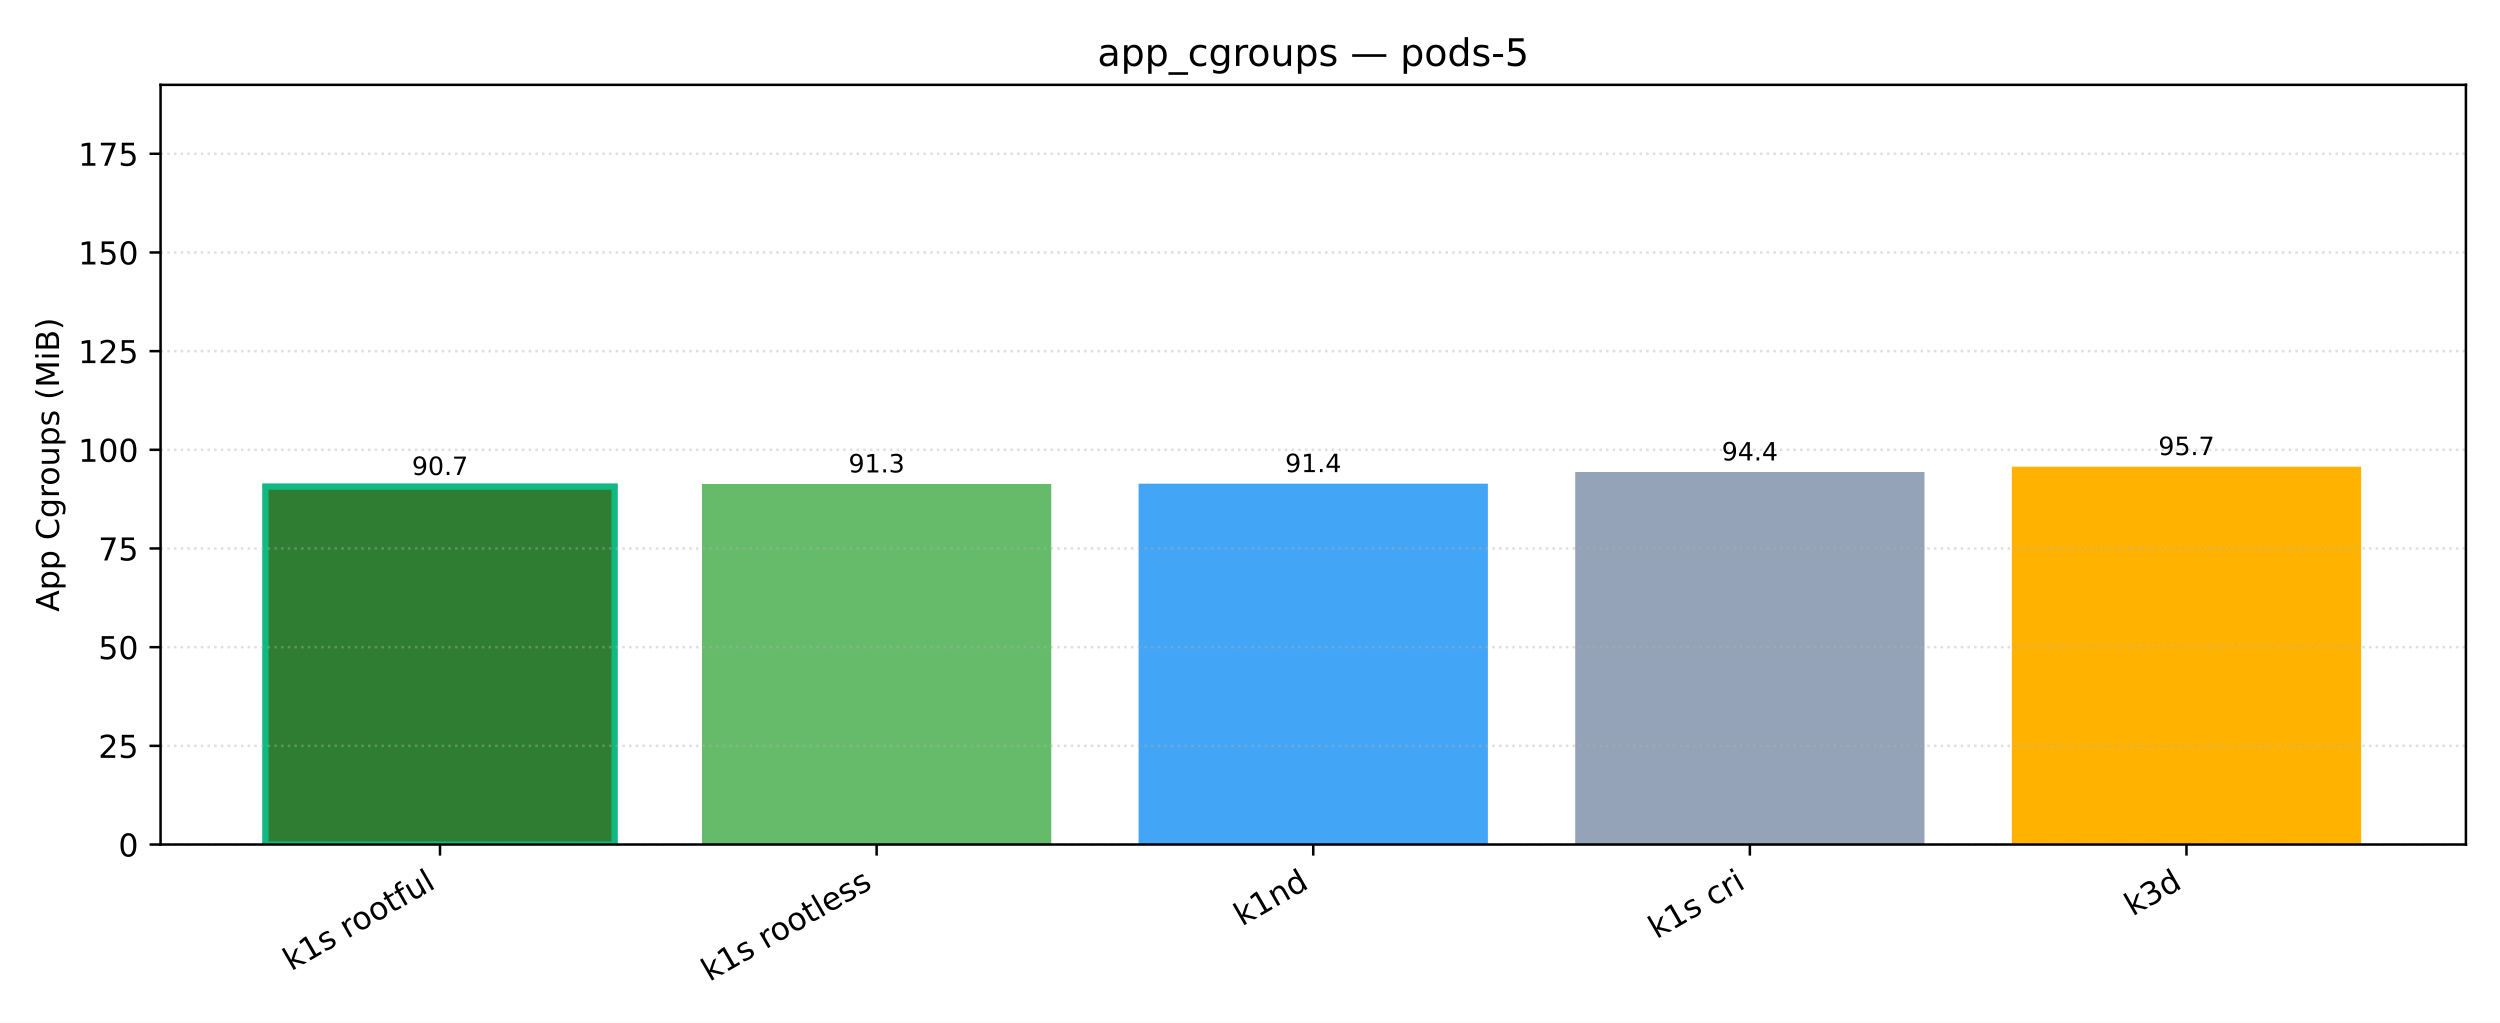
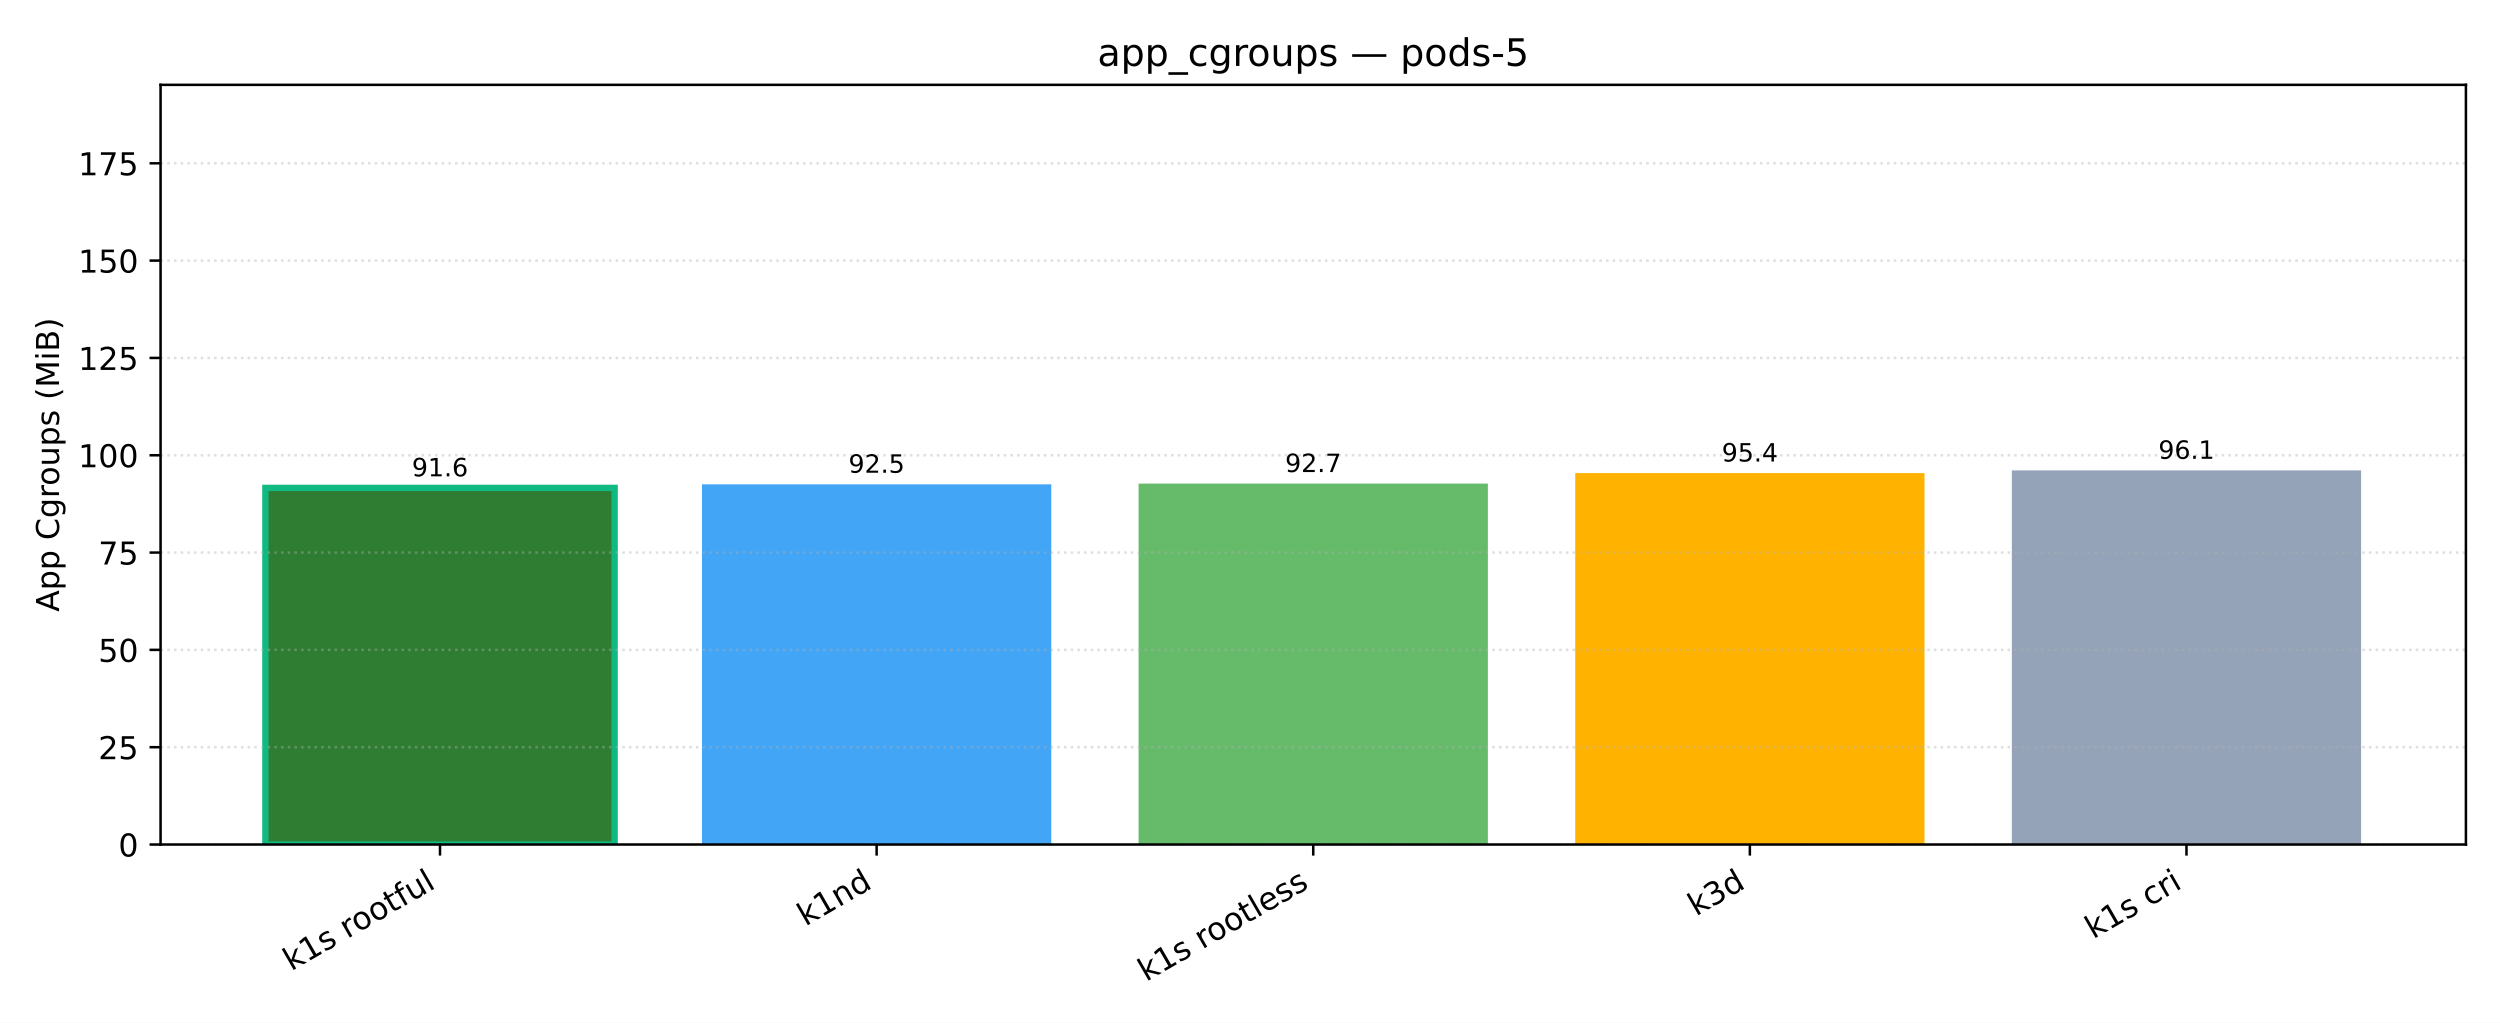
<svg xmlns="http://www.w3.org/2000/svg" xmlns:xlink="http://www.w3.org/1999/xlink" width="792pt" height="324pt" viewBox="0 0 792 324" version="1.1">
  <defs>
    <style type="text/css">*{stroke-linejoin: round; stroke-linecap: butt}</style>
  </defs>
  <g id="figure_1">
    <g id="patch_1">
      <path d="M 0 324  L 792 324  L 792 0  L 0 0  z " style="fill: #ffffff" />
    </g>
    <g id="axes_1">
      <g id="patch_2">
        <path d="M 50.87 267.545  L 781.2 267.545  L 781.2 26.88  L 50.87 26.88  z " style="fill: #ffffff" />
      </g>
      <g id="patch_3">
-         <path d="M 84.067 267.545  L 194.723 267.545  L 194.723 154.144  L 84.067 154.144  z " clip-path="url(#p0166a34f61)" style="fill: #2e7d32; stroke: #10b981; stroke-width: 2; stroke-linejoin: miter" />
+         <path d="M 84.067 267.545  L 194.723 267.545  L 194.723 154.566  L 84.067 154.566  z " clip-path="url(#p96bc3c895b)" style="fill: #2e7d32; stroke: #10b981; stroke-width: 2; stroke-linejoin: miter" />
      </g>
      <g id="patch_4">
-         <path d="M 222.387 267.545  L 333.043 267.545  L 333.043 153.333  L 222.387 153.333  z " clip-path="url(#p0166a34f61)" style="fill: #66bb6a" />
+         <path d="M 222.387 267.545  L 333.043 267.545  L 333.043 153.434  L 222.387 153.434  z " clip-path="url(#p96bc3c895b)" style="fill: #42a5f5" />
      </g>
      <g id="patch_5">
-         <path d="M 360.707 267.545  L 471.363 267.545  L 471.363 153.235  L 360.707 153.235  z " clip-path="url(#p0166a34f61)" style="fill: #42a5f5" />
+         <path d="M 360.707 267.545  L 471.363 267.545  L 471.363 153.213  L 360.707 153.213  z " clip-path="url(#p96bc3c895b)" style="fill: #66bb6a" />
      </g>
      <g id="patch_6">
-         <path d="M 499.027 267.545  L 609.683 267.545  L 609.683 149.538  L 499.027 149.538  z " clip-path="url(#p0166a34f61)" style="fill: #94a3b8" />
+         <path d="M 499.027 267.545  L 609.683 267.545  L 609.683 149.874  L 499.027 149.874  z " clip-path="url(#p96bc3c895b)" style="fill: #ffb300" />
      </g>
      <g id="patch_7">
-         <path d="M 637.347 267.545  L 748.003 267.545  L 748.003 147.838  L 637.347 147.838  z " clip-path="url(#p0166a34f61)" style="fill: #ffb300" />
+         <path d="M 637.347 267.545  L 748.003 267.545  L 748.003 149.022  L 637.347 149.022  z " clip-path="url(#p96bc3c895b)" style="fill: #94a3b8" />
      </g>
      <g id="matplotlib.axis_1">
        <g id="xtick_1">
          <g id="line2d_1">
            <defs>
-               <path id="me5ca41d701" d="M 0 0  L 0 3.5  " style="stroke: #000000; stroke-width: 0.8" />
+               <path id="m82a0e88cf3" d="M 0 0  L 0 3.5  " style="stroke: #000000; stroke-width: 0.8" />
            </defs>
            <g>
-               <use xlink:href="#me5ca41d701" x="139.395" y="267.545" style="stroke: #000000; stroke-width: 0.8" />
+               <use xlink:href="#m82a0e88cf3" x="139.395" y="267.545" style="stroke: #000000; stroke-width: 0.8" />
            </g>
          </g>
          <g id="text_1">
            <g transform="translate(92.26486 307.7361) rotate(-30) scale(0.1 -0.1)">
              <defs>
                <path id="DejaVuSans-6b" d="M 581 4863  L 1159 4863  L 1159 1991  L 2875 3500  L 3609 3500  L 1753 1863  L 3688 0  L 2938 0  L 1159 1709  L 1159 0  L 581 0  L 581 4863  z " transform="scale(0.015625)" />
                <path id="DejaVuSans-31" d="M 794 531  L 1825 531  L 1825 4091  L 703 3866  L 703 4441  L 1819 4666  L 2450 4666  L 2450 531  L 3481 531  L 3481 0  L 794 0  L 794 531  z " transform="scale(0.015625)" />
                <path id="DejaVuSans-73" d="M 2834 3397  L 2834 2853  Q 2591 2978 2328 3040  Q 2066 3103 1784 3103  Q 1356 3103 1142 2972  Q 928 2841 928 2578  Q 928 2378 1081 2264  Q 1234 2150 1697 2047  L 1894 2003  Q 2506 1872 2764 1633  Q 3022 1394 3022 966  Q 3022 478 2636 193  Q 2250 -91 1575 -91  Q 1294 -91 989 -36  Q 684 19 347 128  L 347 722  Q 666 556 975 473  Q 1284 391 1588 391  Q 1994 391 2212 530  Q 2431 669 2431 922  Q 2431 1156 2273 1281  Q 2116 1406 1581 1522  L 1381 1569  Q 847 1681 609 1914  Q 372 2147 372 2553  Q 372 3047 722 3315  Q 1072 3584 1716 3584  Q 2034 3584 2315 3537  Q 2597 3491 2834 3397  z " transform="scale(0.015625)" />
                <path id="DejaVuSans-20" transform="scale(0.015625)" />
                <path id="DejaVuSans-72" d="M 2631 2963  Q 2534 3019 2420 3045  Q 2306 3072 2169 3072  Q 1681 3072 1420 2755  Q 1159 2438 1159 1844  L 1159 0  L 581 0  L 581 3500  L 1159 3500  L 1159 2956  Q 1341 3275 1631 3429  Q 1922 3584 2338 3584  Q 2397 3584 2469 3576  Q 2541 3569 2628 3553  L 2631 2963  z " transform="scale(0.015625)" />
                <path id="DejaVuSans-6f" d="M 1959 3097  Q 1497 3097 1228 2736  Q 959 2375 959 1747  Q 959 1119 1226 758  Q 1494 397 1959 397  Q 2419 397 2687 759  Q 2956 1122 2956 1747  Q 2956 2369 2687 2733  Q 2419 3097 1959 3097  z M 1959 3584  Q 2709 3584 3137 3096  Q 3566 2609 3566 1747  Q 3566 888 3137 398  Q 2709 -91 1959 -91  Q 1206 -91 779 398  Q 353 888 353 1747  Q 353 2609 779 3096  Q 1206 3584 1959 3584  z " transform="scale(0.015625)" />
                <path id="DejaVuSans-74" d="M 1172 4494  L 1172 3500  L 2356 3500  L 2356 3053  L 1172 3053  L 1172 1153  Q 1172 725 1289 603  Q 1406 481 1766 481  L 2356 481  L 2356 0  L 1766 0  Q 1100 0 847 248  Q 594 497 594 1153  L 594 3053  L 172 3053  L 172 3500  L 594 3500  L 594 4494  L 1172 4494  z " transform="scale(0.015625)" />
                <path id="DejaVuSans-66" d="M 2375 4863  L 2375 4384  L 1825 4384  Q 1516 4384 1395 4259  Q 1275 4134 1275 3809  L 1275 3500  L 2222 3500  L 2222 3053  L 1275 3053  L 1275 0  L 697 0  L 697 3053  L 147 3053  L 147 3500  L 697 3500  L 697 3744  Q 697 4328 969 4595  Q 1241 4863 1831 4863  L 2375 4863  z " transform="scale(0.015625)" />
                <path id="DejaVuSans-75" d="M 544 1381  L 544 3500  L 1119 3500  L 1119 1403  Q 1119 906 1312 657  Q 1506 409 1894 409  Q 2359 409 2629 706  Q 2900 1003 2900 1516  L 2900 3500  L 3475 3500  L 3475 0  L 2900 0  L 2900 538  Q 2691 219 2414 64  Q 2138 -91 1772 -91  Q 1169 -91 856 284  Q 544 659 544 1381  z M 1991 3584  L 1991 3584  z " transform="scale(0.015625)" />
                <path id="DejaVuSans-6c" d="M 603 4863  L 1178 4863  L 1178 0  L 603 0  L 603 4863  z " transform="scale(0.015625)" />
              </defs>
              <use xlink:href="#DejaVuSans-6b" />
              <use xlink:href="#DejaVuSans-31" transform="translate(57.91016 0)" />
              <use xlink:href="#DejaVuSans-73" transform="translate(121.5332 0)" />
              <use xlink:href="#DejaVuSans-20" transform="translate(173.6328 0)" />
              <use xlink:href="#DejaVuSans-72" transform="translate(205.4199 0)" />
              <use xlink:href="#DejaVuSans-6f" transform="translate(244.2832 0)" />
              <use xlink:href="#DejaVuSans-6f" transform="translate(305.4648 0)" />
              <use xlink:href="#DejaVuSans-74" transform="translate(366.6465 0)" />
              <use xlink:href="#DejaVuSans-66" transform="translate(405.8555 0)" />
              <use xlink:href="#DejaVuSans-75" transform="translate(441.0605 0)" />
              <use xlink:href="#DejaVuSans-6c" transform="translate(504.4395 0)" />
            </g>
          </g>
        </g>
        <g id="xtick_2">
          <g id="line2d_2">
            <g>
-               <use xlink:href="#me5ca41d701" x="277.715" y="267.545" style="stroke: #000000; stroke-width: 0.8" />
+               <use xlink:href="#m82a0e88cf3" x="277.715" y="267.545" style="stroke: #000000; stroke-width: 0.8" />
            </g>
          </g>
          <g id="text_2">
-             <g transform="translate(224.7704 311.0931) rotate(-30) scale(0.1 -0.1)">
+             <g transform="translate(255.1638 293.5454) rotate(-30) scale(0.1 -0.1)">
+               <defs>
+                 <path id="DejaVuSans-6e" d="M 3513 2113  L 3513 0  L 2938 0  L 2938 2094  Q 2938 2591 2744 2837  Q 2550 3084 2163 3084  Q 1697 3084 1428 2787  Q 1159 2491 1159 1978  L 1159 0  L 581 0  L 581 3500  L 1159 3500  L 1159 2956  Q 1366 3272 1645 3428  Q 1925 3584 2291 3584  Q 2894 3584 3203 3211  Q 3513 2838 3513 2113  z " transform="scale(0.015625)" />
+                 <path id="DejaVuSans-64" d="M 2906 2969  L 2906 4863  L 3481 4863  L 3481 0  L 2906 0  L 2906 525  Q 2725 213 2448 61  Q 2172 -91 1784 -91  Q 1150 -91 751 415  Q 353 922 353 1747  Q 353 2572 751 3078  Q 1150 3584 1784 3584  Q 2172 3584 2448 3432  Q 2725 3281 2906 2969  z M 947 1747  Q 947 1113 1208 752  Q 1469 391 1925 391  Q 2381 391 2643 752  Q 2906 1113 2906 1747  Q 2906 2381 2643 2742  Q 2381 3103 1925 3103  Q 1469 3103 1208 2742  Q 947 2381 947 1747  z " transform="scale(0.015625)" />
+               </defs>
+               <use xlink:href="#DejaVuSans-6b" />
+               <use xlink:href="#DejaVuSans-31" transform="translate(57.91016 0)" />
+               <use xlink:href="#DejaVuSans-6e" transform="translate(121.5332 0)" />
+               <use xlink:href="#DejaVuSans-64" transform="translate(184.9121 0)" />
+             </g>
+           </g>
+         </g>
+         <g id="xtick_3">
+           <g id="line2d_3">
+             <g>
+               <use xlink:href="#m82a0e88cf3" x="416.035" y="267.545" style="stroke: #000000; stroke-width: 0.8" />
+             </g>
+           </g>
+           <g id="text_3">
+             <g transform="translate(363.0905 311.0931) rotate(-30) scale(0.1 -0.1)">
              <defs>
                <path id="DejaVuSans-65" d="M 3597 1894  L 3597 1613  L 953 1613  Q 991 1019 1311 708  Q 1631 397 2203 397  Q 2534 397 2845 478  Q 3156 559 3463 722  L 3463 178  Q 3153 47 2828 -22  Q 2503 -91 2169 -91  Q 1331 -91 842 396  Q 353 884 353 1716  Q 353 2575 817 3079  Q 1281 3584 2069 3584  Q 2775 3584 3186 3129  Q 3597 2675 3597 1894  z M 3022 2063  Q 3016 2534 2758 2815  Q 2500 3097 2075 3097  Q 1594 3097 1305 2825  Q 1016 2553 972 2059  L 3022 2063  z " transform="scale(0.015625)" />
              </defs>
              <use xlink:href="#DejaVuSans-6b" />
              <use xlink:href="#DejaVuSans-31" transform="translate(57.91016 0)" />
              <use xlink:href="#DejaVuSans-73" transform="translate(121.5332 0)" />
              <use xlink:href="#DejaVuSans-20" transform="translate(173.6328 0)" />
              <use xlink:href="#DejaVuSans-72" transform="translate(205.4199 0)" />
              <use xlink:href="#DejaVuSans-6f" transform="translate(244.2832 0)" />
              <use xlink:href="#DejaVuSans-6f" transform="translate(305.4648 0)" />
              <use xlink:href="#DejaVuSans-74" transform="translate(366.6465 0)" />
              <use xlink:href="#DejaVuSans-6c" transform="translate(405.8555 0)" />
              <use xlink:href="#DejaVuSans-65" transform="translate(433.6387 0)" />
              <use xlink:href="#DejaVuSans-73" transform="translate(495.1621 0)" />
              <use xlink:href="#DejaVuSans-73" transform="translate(547.2617 0)" />
            </g>
          </g>
        </g>
-         <g id="xtick_3">
-           <g id="line2d_3">
-             <g>
-               <use xlink:href="#me5ca41d701" x="416.035" y="267.545" style="stroke: #000000; stroke-width: 0.8" />
-             </g>
-           </g>
-           <g id="text_3">
-             <g transform="translate(393.4839 293.5454) rotate(-30) scale(0.1 -0.1)">
-               <defs>
-                 <path id="DejaVuSans-6e" d="M 3513 2113  L 3513 0  L 2938 0  L 2938 2094  Q 2938 2591 2744 2837  Q 2550 3084 2163 3084  Q 1697 3084 1428 2787  Q 1159 2491 1159 1978  L 1159 0  L 581 0  L 581 3500  L 1159 3500  L 1159 2956  Q 1366 3272 1645 3428  Q 1925 3584 2291 3584  Q 2894 3584 3203 3211  Q 3513 2838 3513 2113  z " transform="scale(0.015625)" />
-                 <path id="DejaVuSans-64" d="M 2906 2969  L 2906 4863  L 3481 4863  L 3481 0  L 2906 0  L 2906 525  Q 2725 213 2448 61  Q 2172 -91 1784 -91  Q 1150 -91 751 415  Q 353 922 353 1747  Q 353 2572 751 3078  Q 1150 3584 1784 3584  Q 2172 3584 2448 3432  Q 2725 3281 2906 2969  z M 947 1747  Q 947 1113 1208 752  Q 1469 391 1925 391  Q 2381 391 2643 752  Q 2906 1113 2906 1747  Q 2906 2381 2643 2742  Q 2381 3103 1925 3103  Q 1469 3103 1208 2742  Q 947 2381 947 1747  z " transform="scale(0.015625)" />
-               </defs>
-               <use xlink:href="#DejaVuSans-6b" />
-               <use xlink:href="#DejaVuSans-31" transform="translate(57.91016 0)" />
-               <use xlink:href="#DejaVuSans-6e" transform="translate(121.5332 0)" />
-               <use xlink:href="#DejaVuSans-64" transform="translate(184.9121 0)" />
-             </g>
-           </g>
-         </g>
        <g id="xtick_4">
          <g id="line2d_4">
            <g>
-               <use xlink:href="#me5ca41d701" x="554.355" y="267.545" style="stroke: #000000; stroke-width: 0.8" />
+               <use xlink:href="#m82a0e88cf3" x="554.355" y="267.545" style="stroke: #000000; stroke-width: 0.8" />
            </g>
          </g>
          <g id="text_4">
-             <g transform="translate(524.7986 297.59) rotate(-30) scale(0.1 -0.1)">
+             <g transform="translate(537.2924 290.3767) rotate(-30) scale(0.1 -0.1)">
+               <defs>
+                 <path id="DejaVuSans-33" d="M 2597 2516  Q 3050 2419 3304 2112  Q 3559 1806 3559 1356  Q 3559 666 3084 287  Q 2609 -91 1734 -91  Q 1441 -91 1130 -33  Q 819 25 488 141  L 488 750  Q 750 597 1062 519  Q 1375 441 1716 441  Q 2309 441 2620 675  Q 2931 909 2931 1356  Q 2931 1769 2642 2001  Q 2353 2234 1838 2234  L 1294 2234  L 1294 2753  L 1863 2753  Q 2328 2753 2575 2939  Q 2822 3125 2822 3475  Q 2822 3834 2567 4026  Q 2313 4219 1838 4219  Q 1578 4219 1281 4162  Q 984 4106 628 3988  L 628 4550  Q 988 4650 1302 4700  Q 1616 4750 1894 4750  Q 2613 4750 3031 4423  Q 3450 4097 3450 3541  Q 3450 3153 3228 2886  Q 3006 2619 2597 2516  z " transform="scale(0.015625)" />
+               </defs>
+               <use xlink:href="#DejaVuSans-6b" />
+               <use xlink:href="#DejaVuSans-33" transform="translate(57.91016 0)" />
+               <use xlink:href="#DejaVuSans-64" transform="translate(121.5332 0)" />
+             </g>
+           </g>
+         </g>
+         <g id="xtick_5">
+           <g id="line2d_5">
+             <g>
+               <use xlink:href="#m82a0e88cf3" x="692.675" y="267.545" style="stroke: #000000; stroke-width: 0.8" />
+             </g>
+           </g>
+           <g id="text_5">
+             <g transform="translate(663.1187 297.59) rotate(-30) scale(0.1 -0.1)">
              <defs>
                <path id="DejaVuSans-63" d="M 3122 3366  L 3122 2828  Q 2878 2963 2633 3030  Q 2388 3097 2138 3097  Q 1578 3097 1268 2742  Q 959 2388 959 1747  Q 959 1106 1268 751  Q 1578 397 2138 397  Q 2388 397 2633 464  Q 2878 531 3122 666  L 3122 134  Q 2881 22 2623 -34  Q 2366 -91 2075 -91  Q 1284 -91 818 406  Q 353 903 353 1747  Q 353 2603 823 3093  Q 1294 3584 2113 3584  Q 2378 3584 2631 3529  Q 2884 3475 3122 3366  z " transform="scale(0.015625)" />
                <path id="DejaVuSans-69" d="M 603 3500  L 1178 3500  L 1178 0  L 603 0  L 603 3500  z M 603 4863  L 1178 4863  L 1178 4134  L 603 4134  L 603 4863  z " transform="scale(0.015625)" />
              </defs>
              <use xlink:href="#DejaVuSans-6b" />
              <use xlink:href="#DejaVuSans-31" transform="translate(57.91016 0)" />
              <use xlink:href="#DejaVuSans-73" transform="translate(121.5332 0)" />
              <use xlink:href="#DejaVuSans-20" transform="translate(173.6328 0)" />
              <use xlink:href="#DejaVuSans-63" transform="translate(205.4199 0)" />
              <use xlink:href="#DejaVuSans-72" transform="translate(260.4004 0)" />
              <use xlink:href="#DejaVuSans-69" transform="translate(301.5137 0)" />
            </g>
          </g>
        </g>
-         <g id="xtick_5">
-           <g id="line2d_5">
-             <g>
-               <use xlink:href="#me5ca41d701" x="692.675" y="267.545" style="stroke: #000000; stroke-width: 0.8" />
-             </g>
-           </g>
-           <g id="text_5">
-             <g transform="translate(675.6125 290.3767) rotate(-30) scale(0.1 -0.1)">
-               <defs>
-                 <path id="DejaVuSans-33" d="M 2597 2516  Q 3050 2419 3304 2112  Q 3559 1806 3559 1356  Q 3559 666 3084 287  Q 2609 -91 1734 -91  Q 1441 -91 1130 -33  Q 819 25 488 141  L 488 750  Q 750 597 1062 519  Q 1375 441 1716 441  Q 2309 441 2620 675  Q 2931 909 2931 1356  Q 2931 1769 2642 2001  Q 2353 2234 1838 2234  L 1294 2234  L 1294 2753  L 1863 2753  Q 2328 2753 2575 2939  Q 2822 3125 2822 3475  Q 2822 3834 2567 4026  Q 2313 4219 1838 4219  Q 1578 4219 1281 4162  Q 984 4106 628 3988  L 628 4550  Q 988 4650 1302 4700  Q 1616 4750 1894 4750  Q 2613 4750 3031 4423  Q 3450 4097 3450 3541  Q 3450 3153 3228 2886  Q 3006 2619 2597 2516  z " transform="scale(0.015625)" />
-               </defs>
-               <use xlink:href="#DejaVuSans-6b" />
-               <use xlink:href="#DejaVuSans-33" transform="translate(57.91016 0)" />
-               <use xlink:href="#DejaVuSans-64" transform="translate(121.5332 0)" />
-             </g>
-           </g>
-         </g>
      </g>
      <g id="matplotlib.axis_2">
        <g id="ytick_1">
          <g id="line2d_6">
-             <path d="M 50.87 267.545  L 781.2 267.545  " clip-path="url(#p0166a34f61)" style="fill: none; stroke-dasharray: 0.8,1.32; stroke-dashoffset: 0; stroke: #b0b0b0; stroke-opacity: 0.4; stroke-width: 0.8" />
+             <path d="M 50.87 267.545  L 781.2 267.545  " clip-path="url(#p96bc3c895b)" style="fill: none; stroke-dasharray: 0.8,1.32; stroke-dashoffset: 0; stroke: #b0b0b0; stroke-opacity: 0.4; stroke-width: 0.8" />
          </g>
          <g id="line2d_7">
            <defs>
-               <path id="mf8128a0342" d="M 0 0  L -3.5 0  " style="stroke: #000000; stroke-width: 0.8" />
+               <path id="mc227c85891" d="M 0 0  L -3.5 0  " style="stroke: #000000; stroke-width: 0.8" />
            </defs>
            <g>
-               <use xlink:href="#mf8128a0342" x="50.87" y="267.545" style="stroke: #000000; stroke-width: 0.8" />
+               <use xlink:href="#mc227c85891" x="50.87" y="267.545" style="stroke: #000000; stroke-width: 0.8" />
            </g>
          </g>
          <g id="text_6">
            <g transform="translate(37.5075 271.3447) scale(0.1 -0.1)">
              <defs>
                <path id="DejaVuSans-30" d="M 2034 4250  Q 1547 4250 1301 3770  Q 1056 3291 1056 2328  Q 1056 1369 1301 889  Q 1547 409 2034 409  Q 2525 409 2770 889  Q 3016 1369 3016 2328  Q 3016 3291 2770 3770  Q 2525 4250 2034 4250  z M 2034 4750  Q 2819 4750 3233 4129  Q 3647 3509 3647 2328  Q 3647 1150 3233 529  Q 2819 -91 2034 -91  Q 1250 -91 836 529  Q 422 1150 422 2328  Q 422 3509 836 4129  Q 1250 4750 2034 4750  z " transform="scale(0.015625)" />
              </defs>
              <use xlink:href="#DejaVuSans-30" />
            </g>
          </g>
        </g>
        <g id="ytick_2">
          <g id="line2d_8">
-             <path d="M 50.87 236.284  L 781.2 236.284  " clip-path="url(#p0166a34f61)" style="fill: none; stroke-dasharray: 0.8,1.32; stroke-dashoffset: 0; stroke: #b0b0b0; stroke-opacity: 0.4; stroke-width: 0.8" />
+             <path d="M 50.87 236.715  L 781.2 236.715  " clip-path="url(#p96bc3c895b)" style="fill: none; stroke-dasharray: 0.8,1.32; stroke-dashoffset: 0; stroke: #b0b0b0; stroke-opacity: 0.4; stroke-width: 0.8" />
          </g>
          <g id="line2d_9">
            <g>
-               <use xlink:href="#mf8128a0342" x="50.87" y="236.284" style="stroke: #000000; stroke-width: 0.8" />
+               <use xlink:href="#mc227c85891" x="50.87" y="236.715" style="stroke: #000000; stroke-width: 0.8" />
            </g>
          </g>
          <g id="text_7">
-             <g transform="translate(31.145 240.0831) scale(0.1 -0.1)">
+             <g transform="translate(31.145 240.5142) scale(0.1 -0.1)">
              <defs>
                <path id="DejaVuSans-32" d="M 1228 531  L 3431 531  L 3431 0  L 469 0  L 469 531  Q 828 903 1448 1529  Q 2069 2156 2228 2338  Q 2531 2678 2651 2914  Q 2772 3150 2772 3378  Q 2772 3750 2511 3984  Q 2250 4219 1831 4219  Q 1534 4219 1204 4116  Q 875 4013 500 3803  L 500 4441  Q 881 4594 1212 4672  Q 1544 4750 1819 4750  Q 2544 4750 2975 4387  Q 3406 4025 3406 3419  Q 3406 3131 3298 2873  Q 3191 2616 2906 2266  Q 2828 2175 2409 1742  Q 1991 1309 1228 531  z " transform="scale(0.015625)" />
                <path id="DejaVuSans-35" d="M 691 4666  L 3169 4666  L 3169 4134  L 1269 4134  L 1269 2991  Q 1406 3038 1543 3061  Q 1681 3084 1819 3084  Q 2600 3084 3056 2656  Q 3513 2228 3513 1497  Q 3513 744 3044 326  Q 2575 -91 1722 -91  Q 1428 -91 1123 -41  Q 819 9 494 109  L 494 744  Q 775 591 1075 516  Q 1375 441 1709 441  Q 2250 441 2565 725  Q 2881 1009 2881 1497  Q 2881 1984 2565 2268  Q 2250 2553 1709 2553  Q 1456 2553 1204 2497  Q 953 2441 691 2322  L 691 4666  z " transform="scale(0.015625)" />
              </defs>
              <use xlink:href="#DejaVuSans-32" />
              <use xlink:href="#DejaVuSans-35" transform="translate(63.62305 0)" />
            </g>
          </g>
        </g>
        <g id="ytick_3">
          <g id="line2d_10">
-             <path d="M 50.87 205.022  L 781.2 205.022  " clip-path="url(#p0166a34f61)" style="fill: none; stroke-dasharray: 0.8,1.32; stroke-dashoffset: 0; stroke: #b0b0b0; stroke-opacity: 0.4; stroke-width: 0.8" />
+             <path d="M 50.87 205.885  L 781.2 205.885  " clip-path="url(#p96bc3c895b)" style="fill: none; stroke-dasharray: 0.8,1.32; stroke-dashoffset: 0; stroke: #b0b0b0; stroke-opacity: 0.4; stroke-width: 0.8" />
          </g>
          <g id="line2d_11">
            <g>
-               <use xlink:href="#mf8128a0342" x="50.87" y="205.022" style="stroke: #000000; stroke-width: 0.8" />
+               <use xlink:href="#mc227c85891" x="50.87" y="205.885" style="stroke: #000000; stroke-width: 0.8" />
            </g>
          </g>
          <g id="text_8">
-             <g transform="translate(31.145 208.8215) scale(0.1 -0.1)">
+             <g transform="translate(31.145 209.6838) scale(0.1 -0.1)">
              <use xlink:href="#DejaVuSans-35" />
              <use xlink:href="#DejaVuSans-30" transform="translate(63.62305 0)" />
            </g>
          </g>
        </g>
        <g id="ytick_4">
          <g id="line2d_12">
-             <path d="M 50.87 173.761  L 781.2 173.761  " clip-path="url(#p0166a34f61)" style="fill: none; stroke-dasharray: 0.8,1.32; stroke-dashoffset: 0; stroke: #b0b0b0; stroke-opacity: 0.4; stroke-width: 0.8" />
+             <path d="M 50.87 175.054  L 781.2 175.054  " clip-path="url(#p96bc3c895b)" style="fill: none; stroke-dasharray: 0.8,1.32; stroke-dashoffset: 0; stroke: #b0b0b0; stroke-opacity: 0.4; stroke-width: 0.8" />
          </g>
          <g id="line2d_13">
            <g>
-               <use xlink:href="#mf8128a0342" x="50.87" y="173.761" style="stroke: #000000; stroke-width: 0.8" />
+               <use xlink:href="#mc227c85891" x="50.87" y="175.054" style="stroke: #000000; stroke-width: 0.8" />
            </g>
          </g>
          <g id="text_9">
-             <g transform="translate(31.145 177.5599) scale(0.1 -0.1)">
+             <g transform="translate(31.145 178.8533) scale(0.1 -0.1)">
              <defs>
                <path id="DejaVuSans-37" d="M 525 4666  L 3525 4666  L 3525 4397  L 1831 0  L 1172 0  L 2766 4134  L 525 4134  L 525 4666  z " transform="scale(0.015625)" />
              </defs>
              <use xlink:href="#DejaVuSans-37" />
              <use xlink:href="#DejaVuSans-35" transform="translate(63.62305 0)" />
            </g>
          </g>
        </g>
        <g id="ytick_5">
          <g id="line2d_14">
-             <path d="M 50.87 142.499  L 781.2 142.499  " clip-path="url(#p0166a34f61)" style="fill: none; stroke-dasharray: 0.8,1.32; stroke-dashoffset: 0; stroke: #b0b0b0; stroke-opacity: 0.4; stroke-width: 0.8" />
+             <path d="M 50.87 144.224  L 781.2 144.224  " clip-path="url(#p96bc3c895b)" style="fill: none; stroke-dasharray: 0.8,1.32; stroke-dashoffset: 0; stroke: #b0b0b0; stroke-opacity: 0.4; stroke-width: 0.8" />
          </g>
          <g id="line2d_15">
            <g>
-               <use xlink:href="#mf8128a0342" x="50.87" y="142.499" style="stroke: #000000; stroke-width: 0.8" />
+               <use xlink:href="#mc227c85891" x="50.87" y="144.224" style="stroke: #000000; stroke-width: 0.8" />
            </g>
          </g>
          <g id="text_10">
-             <g transform="translate(24.7825 146.2983) scale(0.1 -0.1)">
+             <g transform="translate(24.7825 148.0228) scale(0.1 -0.1)">
              <use xlink:href="#DejaVuSans-31" />
              <use xlink:href="#DejaVuSans-30" transform="translate(63.62305 0)" />
              <use xlink:href="#DejaVuSans-30" transform="translate(127.2461 0)" />
            </g>
          </g>
        </g>
        <g id="ytick_6">
          <g id="line2d_16">
-             <path d="M 50.87 111.237  L 781.2 111.237  " clip-path="url(#p0166a34f61)" style="fill: none; stroke-dasharray: 0.8,1.32; stroke-dashoffset: 0; stroke: #b0b0b0; stroke-opacity: 0.4; stroke-width: 0.8" />
+             <path d="M 50.87 113.393  L 781.2 113.393  " clip-path="url(#p96bc3c895b)" style="fill: none; stroke-dasharray: 0.8,1.32; stroke-dashoffset: 0; stroke: #b0b0b0; stroke-opacity: 0.4; stroke-width: 0.8" />
          </g>
          <g id="line2d_17">
            <g>
-               <use xlink:href="#mf8128a0342" x="50.87" y="111.237" style="stroke: #000000; stroke-width: 0.8" />
+               <use xlink:href="#mc227c85891" x="50.87" y="113.393" style="stroke: #000000; stroke-width: 0.8" />
            </g>
          </g>
          <g id="text_11">
-             <g transform="translate(24.7825 115.0367) scale(0.1 -0.1)">
+             <g transform="translate(24.7825 117.1924) scale(0.1 -0.1)">
              <use xlink:href="#DejaVuSans-31" />
              <use xlink:href="#DejaVuSans-32" transform="translate(63.62305 0)" />
              <use xlink:href="#DejaVuSans-35" transform="translate(127.2461 0)" />
            </g>
          </g>
        </g>
        <g id="ytick_7">
          <g id="line2d_18">
-             <path d="M 50.87 79.976  L 781.2 79.976  " clip-path="url(#p0166a34f61)" style="fill: none; stroke-dasharray: 0.8,1.32; stroke-dashoffset: 0; stroke: #b0b0b0; stroke-opacity: 0.4; stroke-width: 0.8" />
+             <path d="M 50.87 82.563  L 781.2 82.563  " clip-path="url(#p96bc3c895b)" style="fill: none; stroke-dasharray: 0.8,1.32; stroke-dashoffset: 0; stroke: #b0b0b0; stroke-opacity: 0.4; stroke-width: 0.8" />
          </g>
          <g id="line2d_19">
            <g>
-               <use xlink:href="#mf8128a0342" x="50.87" y="79.976" style="stroke: #000000; stroke-width: 0.8" />
+               <use xlink:href="#mc227c85891" x="50.87" y="82.563" style="stroke: #000000; stroke-width: 0.8" />
            </g>
          </g>
          <g id="text_12">
-             <g transform="translate(24.7825 83.77509) scale(0.1 -0.1)">
+             <g transform="translate(24.7825 86.36192) scale(0.1 -0.1)">
              <use xlink:href="#DejaVuSans-31" />
              <use xlink:href="#DejaVuSans-35" transform="translate(63.62305 0)" />
              <use xlink:href="#DejaVuSans-30" transform="translate(127.2461 0)" />
            </g>
          </g>
        </g>
        <g id="ytick_8">
          <g id="line2d_20">
-             <path d="M 50.87 48.714  L 781.2 48.714  " clip-path="url(#p0166a34f61)" style="fill: none; stroke-dasharray: 0.8,1.32; stroke-dashoffset: 0; stroke: #b0b0b0; stroke-opacity: 0.4; stroke-width: 0.8" />
+             <path d="M 50.87 51.732  L 781.2 51.732  " clip-path="url(#p96bc3c895b)" style="fill: none; stroke-dasharray: 0.8,1.32; stroke-dashoffset: 0; stroke: #b0b0b0; stroke-opacity: 0.4; stroke-width: 0.8" />
          </g>
          <g id="line2d_21">
            <g>
-               <use xlink:href="#mf8128a0342" x="50.87" y="48.714" style="stroke: #000000; stroke-width: 0.8" />
+               <use xlink:href="#mc227c85891" x="50.87" y="51.732" style="stroke: #000000; stroke-width: 0.8" />
            </g>
          </g>
          <g id="text_13">
-             <g transform="translate(24.7825 52.51349) scale(0.1 -0.1)">
+             <g transform="translate(24.7825 55.53146) scale(0.1 -0.1)">
              <use xlink:href="#DejaVuSans-31" />
              <use xlink:href="#DejaVuSans-37" transform="translate(63.62305 0)" />
              <use xlink:href="#DejaVuSans-35" transform="translate(127.2461 0)" />
            </g>
          </g>
        </g>
        <g id="text_14">
          <g transform="translate(18.70281 193.8104) rotate(-90) scale(0.1 -0.1)">
            <defs>
              <path id="DejaVuSans-41" d="M 2188 4044  L 1331 1722  L 3047 1722  L 2188 4044  z M 1831 4666  L 2547 4666  L 4325 0  L 3669 0  L 3244 1197  L 1141 1197  L 716 0  L 50 0  L 1831 4666  z " transform="scale(0.015625)" />
              <path id="DejaVuSans-70" d="M 1159 525  L 1159 -1331  L 581 -1331  L 581 3500  L 1159 3500  L 1159 2969  Q 1341 3281 1617 3432  Q 1894 3584 2278 3584  Q 2916 3584 3314 3078  Q 3713 2572 3713 1747  Q 3713 922 3314 415  Q 2916 -91 2278 -91  Q 1894 -91 1617 61  Q 1341 213 1159 525  z M 3116 1747  Q 3116 2381 2855 2742  Q 2594 3103 2138 3103  Q 1681 3103 1420 2742  Q 1159 2381 1159 1747  Q 1159 1113 1420 752  Q 1681 391 2138 391  Q 2594 391 2855 752  Q 3116 1113 3116 1747  z " transform="scale(0.015625)" />
              <path id="DejaVuSans-43" d="M 4122 4306  L 4122 3641  Q 3803 3938 3442 4084  Q 3081 4231 2675 4231  Q 1875 4231 1450 3742  Q 1025 3253 1025 2328  Q 1025 1406 1450 917  Q 1875 428 2675 428  Q 3081 428 3442 575  Q 3803 722 4122 1019  L 4122 359  Q 3791 134 3420 21  Q 3050 -91 2638 -91  Q 1578 -91 968 557  Q 359 1206 359 2328  Q 359 3453 968 4101  Q 1578 4750 2638 4750  Q 3056 4750 3426 4639  Q 3797 4528 4122 4306  z " transform="scale(0.015625)" />
              <path id="DejaVuSans-67" d="M 2906 1791  Q 2906 2416 2648 2759  Q 2391 3103 1925 3103  Q 1463 3103 1205 2759  Q 947 2416 947 1791  Q 947 1169 1205 825  Q 1463 481 1925 481  Q 2391 481 2648 825  Q 2906 1169 2906 1791  z M 3481 434  Q 3481 -459 3084 -895  Q 2688 -1331 1869 -1331  Q 1566 -1331 1297 -1286  Q 1028 -1241 775 -1147  L 775 -588  Q 1028 -725 1275 -790  Q 1522 -856 1778 -856  Q 2344 -856 2625 -561  Q 2906 -266 2906 331  L 2906 616  Q 2728 306 2450 153  Q 2172 0 1784 0  Q 1141 0 747 490  Q 353 981 353 1791  Q 353 2603 747 3093  Q 1141 3584 1784 3584  Q 2172 3584 2450 3431  Q 2728 3278 2906 2969  L 2906 3500  L 3481 3500  L 3481 434  z " transform="scale(0.015625)" />
              <path id="DejaVuSans-28" d="M 1984 4856  Q 1566 4138 1362 3434  Q 1159 2731 1159 2009  Q 1159 1288 1364 580  Q 1569 -128 1984 -844  L 1484 -844  Q 1016 -109 783 600  Q 550 1309 550 2009  Q 550 2706 781 3412  Q 1013 4119 1484 4856  L 1984 4856  z " transform="scale(0.015625)" />
              <path id="DejaVuSans-4d" d="M 628 4666  L 1569 4666  L 2759 1491  L 3956 4666  L 4897 4666  L 4897 0  L 4281 0  L 4281 4097  L 3078 897  L 2444 897  L 1241 4097  L 1241 0  L 628 0  L 628 4666  z " transform="scale(0.015625)" />
              <path id="DejaVuSans-42" d="M 1259 2228  L 1259 519  L 2272 519  Q 2781 519 3026 730  Q 3272 941 3272 1375  Q 3272 1813 3026 2020  Q 2781 2228 2272 2228  L 1259 2228  z M 1259 4147  L 1259 2741  L 2194 2741  Q 2656 2741 2882 2914  Q 3109 3088 3109 3444  Q 3109 3797 2882 3972  Q 2656 4147 2194 4147  L 1259 4147  z M 628 4666  L 2241 4666  Q 2963 4666 3353 4366  Q 3744 4066 3744 3513  Q 3744 3084 3544 2831  Q 3344 2578 2956 2516  Q 3422 2416 3680 2098  Q 3938 1781 3938 1306  Q 3938 681 3513 340  Q 3088 0 2303 0  L 628 0  L 628 4666  z " transform="scale(0.015625)" />
              <path id="DejaVuSans-29" d="M 513 4856  L 1013 4856  Q 1481 4119 1714 3412  Q 1947 2706 1947 2009  Q 1947 1309 1714 600  Q 1481 -109 1013 -844  L 513 -844  Q 928 -128 1133 580  Q 1338 1288 1338 2009  Q 1338 2731 1133 3434  Q 928 4138 513 4856  z " transform="scale(0.015625)" />
            </defs>
            <use xlink:href="#DejaVuSans-41" />
            <use xlink:href="#DejaVuSans-70" transform="translate(68.4082 0)" />
            <use xlink:href="#DejaVuSans-70" transform="translate(131.8848 0)" />
            <use xlink:href="#DejaVuSans-20" transform="translate(195.3613 0)" />
            <use xlink:href="#DejaVuSans-43" transform="translate(227.1484 0)" />
            <use xlink:href="#DejaVuSans-67" transform="translate(296.9727 0)" />
            <use xlink:href="#DejaVuSans-72" transform="translate(360.4492 0)" />
            <use xlink:href="#DejaVuSans-6f" transform="translate(399.3125 0)" />
            <use xlink:href="#DejaVuSans-75" transform="translate(460.4941 0)" />
            <use xlink:href="#DejaVuSans-70" transform="translate(523.873 0)" />
            <use xlink:href="#DejaVuSans-73" transform="translate(587.3496 0)" />
            <use xlink:href="#DejaVuSans-20" transform="translate(639.4492 0)" />
            <use xlink:href="#DejaVuSans-28" transform="translate(671.2363 0)" />
            <use xlink:href="#DejaVuSans-4d" transform="translate(710.25 0)" />
            <use xlink:href="#DejaVuSans-69" transform="translate(796.5293 0)" />
            <use xlink:href="#DejaVuSans-42" transform="translate(824.3125 0)" />
            <use xlink:href="#DejaVuSans-29" transform="translate(892.916 0)" />
          </g>
        </g>
      </g>
      <g id="patch_8">
        <path d="M 50.87 267.545  L 50.87 26.88  " style="fill: none; stroke: #000000; stroke-width: 0.8; stroke-linejoin: miter; stroke-linecap: square" />
      </g>
      <g id="patch_9">
        <path d="M 781.2 267.545  L 781.2 26.88  " style="fill: none; stroke: #000000; stroke-width: 0.8; stroke-linejoin: miter; stroke-linecap: square" />
      </g>
      <g id="patch_10">
        <path d="M 50.87 267.545  L 781.2 267.545  " style="fill: none; stroke: #000000; stroke-width: 0.8; stroke-linejoin: miter; stroke-linecap: square" />
      </g>
      <g id="patch_11">
        <path d="M 50.87 26.88  L 781.2 26.88  " style="fill: none; stroke: #000000; stroke-width: 0.8; stroke-linejoin: miter; stroke-linecap: square" />
      </g>
      <g id="text_15">
-         <g transform="translate(130.4886 150.4803) scale(0.08 -0.08)">
+         <g transform="translate(130.4886 150.9025) scale(0.08 -0.08)">
          <defs>
            <path id="DejaVuSans-39" d="M 703 97  L 703 672  Q 941 559 1184 500  Q 1428 441 1663 441  Q 2288 441 2617 861  Q 2947 1281 2994 2138  Q 2813 1869 2534 1725  Q 2256 1581 1919 1581  Q 1219 1581 811 2004  Q 403 2428 403 3163  Q 403 3881 828 4315  Q 1253 4750 1959 4750  Q 2769 4750 3195 4129  Q 3622 3509 3622 2328  Q 3622 1225 3098 567  Q 2575 -91 1691 -91  Q 1453 -91 1209 -44  Q 966 3 703 97  z M 1959 2075  Q 2384 2075 2632 2365  Q 2881 2656 2881 3163  Q 2881 3666 2632 3958  Q 2384 4250 1959 4250  Q 1534 4250 1286 3958  Q 1038 3666 1038 3163  Q 1038 2656 1286 2365  Q 1534 2075 1959 2075  z " transform="scale(0.015625)" />
            <path id="DejaVuSans-2e" d="M 684 794  L 1344 794  L 1344 0  L 684 0  L 684 794  z " transform="scale(0.015625)" />
+             <path id="DejaVuSans-36" d="M 2113 2584  Q 1688 2584 1439 2293  Q 1191 2003 1191 1497  Q 1191 994 1439 701  Q 1688 409 2113 409  Q 2538 409 2786 701  Q 3034 994 3034 1497  Q 3034 2003 2786 2293  Q 2538 2584 2113 2584  z M 3366 4563  L 3366 3988  Q 3128 4100 2886 4159  Q 2644 4219 2406 4219  Q 1781 4219 1451 3797  Q 1122 3375 1075 2522  Q 1259 2794 1537 2939  Q 1816 3084 2150 3084  Q 2853 3084 3261 2657  Q 3669 2231 3669 1497  Q 3669 778 3244 343  Q 2819 -91 2113 -91  Q 1303 -91 875 529  Q 447 1150 447 2328  Q 447 3434 972 4092  Q 1497 4750 2381 4750  Q 2619 4750 2861 4703  Q 3103 4656 3366 4563  z " transform="scale(0.015625)" />
          </defs>
-           <use xlink:href="#DejaVuSans-39" />
-           <use xlink:href="#DejaVuSans-30" transform="translate(63.62305 0)" />
-           <use xlink:href="#DejaVuSans-2e" transform="translate(127.2461 0)" />
-           <use xlink:href="#DejaVuSans-37" transform="translate(159.0332 0)" />
-         </g>
-       </g>
-       <g id="text_16">
-         <g transform="translate(268.8087 149.6694) scale(0.08 -0.08)">
          <use xlink:href="#DejaVuSans-39" />
          <use xlink:href="#DejaVuSans-31" transform="translate(63.62305 0)" />
          <use xlink:href="#DejaVuSans-2e" transform="translate(127.2461 0)" />
-           <use xlink:href="#DejaVuSans-33" transform="translate(159.0332 0)" />
+           <use xlink:href="#DejaVuSans-36" transform="translate(159.0332 0)" />
+         </g>
+       </g>
+       <g id="text_16">
+         <g transform="translate(268.8087 149.7705) scale(0.08 -0.08)">
+           <use xlink:href="#DejaVuSans-39" />
+           <use xlink:href="#DejaVuSans-32" transform="translate(63.62305 0)" />
+           <use xlink:href="#DejaVuSans-2e" transform="translate(127.2461 0)" />
+           <use xlink:href="#DejaVuSans-35" transform="translate(159.0332 0)" />
        </g>
      </g>
      <g id="text_17">
-         <g transform="translate(407.1288 149.5717) scale(0.08 -0.08)">
+         <g transform="translate(407.1288 149.5489) scale(0.08 -0.08)">
+           <use xlink:href="#DejaVuSans-39" />
+           <use xlink:href="#DejaVuSans-32" transform="translate(63.62305 0)" />
+           <use xlink:href="#DejaVuSans-2e" transform="translate(127.2461 0)" />
+           <use xlink:href="#DejaVuSans-37" transform="translate(159.0332 0)" />
+         </g>
+       </g>
+       <g id="text_18">
+         <g transform="translate(545.4488 146.2105) scale(0.08 -0.08)">
          <defs>
            <path id="DejaVuSans-34" d="M 2419 4116  L 825 1625  L 2419 1625  L 2419 4116  z M 2253 4666  L 3047 4666  L 3047 1625  L 3713 1625  L 3713 1100  L 3047 1100  L 3047 0  L 2419 0  L 2419 1100  L 313 1100  L 313 1709  L 2253 4666  z " transform="scale(0.015625)" />
          </defs>
          <use xlink:href="#DejaVuSans-39" />
-           <use xlink:href="#DejaVuSans-31" transform="translate(63.62305 0)" />
+           <use xlink:href="#DejaVuSans-35" transform="translate(63.62305 0)" />
          <use xlink:href="#DejaVuSans-2e" transform="translate(127.2461 0)" />
          <use xlink:href="#DejaVuSans-34" transform="translate(159.0332 0)" />
        </g>
      </g>
-       <g id="text_18">
-         <g transform="translate(545.4488 145.8741) scale(0.08 -0.08)">
+       <g id="text_19">
+         <g transform="translate(683.7689 145.3579) scale(0.08 -0.08)">
          <use xlink:href="#DejaVuSans-39" />
-           <use xlink:href="#DejaVuSans-34" transform="translate(63.62305 0)" />
+           <use xlink:href="#DejaVuSans-36" transform="translate(63.62305 0)" />
          <use xlink:href="#DejaVuSans-2e" transform="translate(127.2461 0)" />
-           <use xlink:href="#DejaVuSans-34" transform="translate(159.0332 0)" />
-         </g>
-       </g>
-       <g id="text_19">
-         <g transform="translate(683.7689 144.1742) scale(0.08 -0.08)">
-           <use xlink:href="#DejaVuSans-39" />
-           <use xlink:href="#DejaVuSans-35" transform="translate(63.62305 0)" />
-           <use xlink:href="#DejaVuSans-2e" transform="translate(127.2461 0)" />
-           <use xlink:href="#DejaVuSans-37" transform="translate(159.0332 0)" />
+           <use xlink:href="#DejaVuSans-31" transform="translate(159.0332 0)" />
        </g>
      </g>
      <g id="text_20">
        <g transform="translate(347.6809 20.88) scale(0.12 -0.12)">
          <defs>
            <path id="DejaVuSans-61" d="M 2194 1759  Q 1497 1759 1228 1600  Q 959 1441 959 1056  Q 959 750 1161 570  Q 1363 391 1709 391  Q 2188 391 2477 730  Q 2766 1069 2766 1631  L 2766 1759  L 2194 1759  z M 3341 1997  L 3341 0  L 2766 0  L 2766 531  Q 2569 213 2275 61  Q 1981 -91 1556 -91  Q 1019 -91 701 211  Q 384 513 384 1019  Q 384 1609 779 1909  Q 1175 2209 1959 2209  L 2766 2209  L 2766 2266  Q 2766 2663 2505 2880  Q 2244 3097 1772 3097  Q 1472 3097 1187 3025  Q 903 2953 641 2809  L 641 3341  Q 956 3463 1253 3523  Q 1550 3584 1831 3584  Q 2591 3584 2966 3190  Q 3341 2797 3341 1997  z " transform="scale(0.015625)" />
            <path id="DejaVuSans-5f" d="M 3263 -1063  L 3263 -1509  L -63 -1509  L -63 -1063  L 3263 -1063  z " transform="scale(0.015625)" />
            <path id="DejaVuSans-2014" d="M 313 1978  L 6088 1978  L 6088 1528  L 313 1528  L 313 1978  z " transform="scale(0.015625)" />
            <path id="DejaVuSans-2d" d="M 313 2009  L 1997 2009  L 1997 1497  L 313 1497  L 313 2009  z " transform="scale(0.015625)" />
          </defs>
          <use xlink:href="#DejaVuSans-61" />
          <use xlink:href="#DejaVuSans-70" transform="translate(61.2793 0)" />
          <use xlink:href="#DejaVuSans-70" transform="translate(124.7559 0)" />
          <use xlink:href="#DejaVuSans-5f" transform="translate(188.2324 0)" />
          <use xlink:href="#DejaVuSans-63" transform="translate(238.2324 0)" />
          <use xlink:href="#DejaVuSans-67" transform="translate(293.2129 0)" />
          <use xlink:href="#DejaVuSans-72" transform="translate(356.6895 0)" />
          <use xlink:href="#DejaVuSans-6f" transform="translate(395.5527 0)" />
          <use xlink:href="#DejaVuSans-75" transform="translate(456.7344 0)" />
          <use xlink:href="#DejaVuSans-70" transform="translate(520.1133 0)" />
          <use xlink:href="#DejaVuSans-73" transform="translate(583.5898 0)" />
          <use xlink:href="#DejaVuSans-20" transform="translate(635.6895 0)" />
          <use xlink:href="#DejaVuSans-2014" transform="translate(667.4766 0)" />
          <use xlink:href="#DejaVuSans-20" transform="translate(767.4766 0)" />
          <use xlink:href="#DejaVuSans-70" transform="translate(799.2637 0)" />
          <use xlink:href="#DejaVuSans-6f" transform="translate(862.7402 0)" />
          <use xlink:href="#DejaVuSans-64" transform="translate(923.9219 0)" />
          <use xlink:href="#DejaVuSans-73" transform="translate(987.3984 0)" />
          <use xlink:href="#DejaVuSans-2d" transform="translate(1039.498 0)" />
          <use xlink:href="#DejaVuSans-35" transform="translate(1075.582 0)" />
        </g>
      </g>
    </g>
  </g>
  <defs>
-     <clipPath id="p0166a34f61">
+     <clipPath id="p96bc3c895b">
      <rect x="50.87" y="26.88" width="730.33" height="240.665" />
    </clipPath>
  </defs>
</svg>
